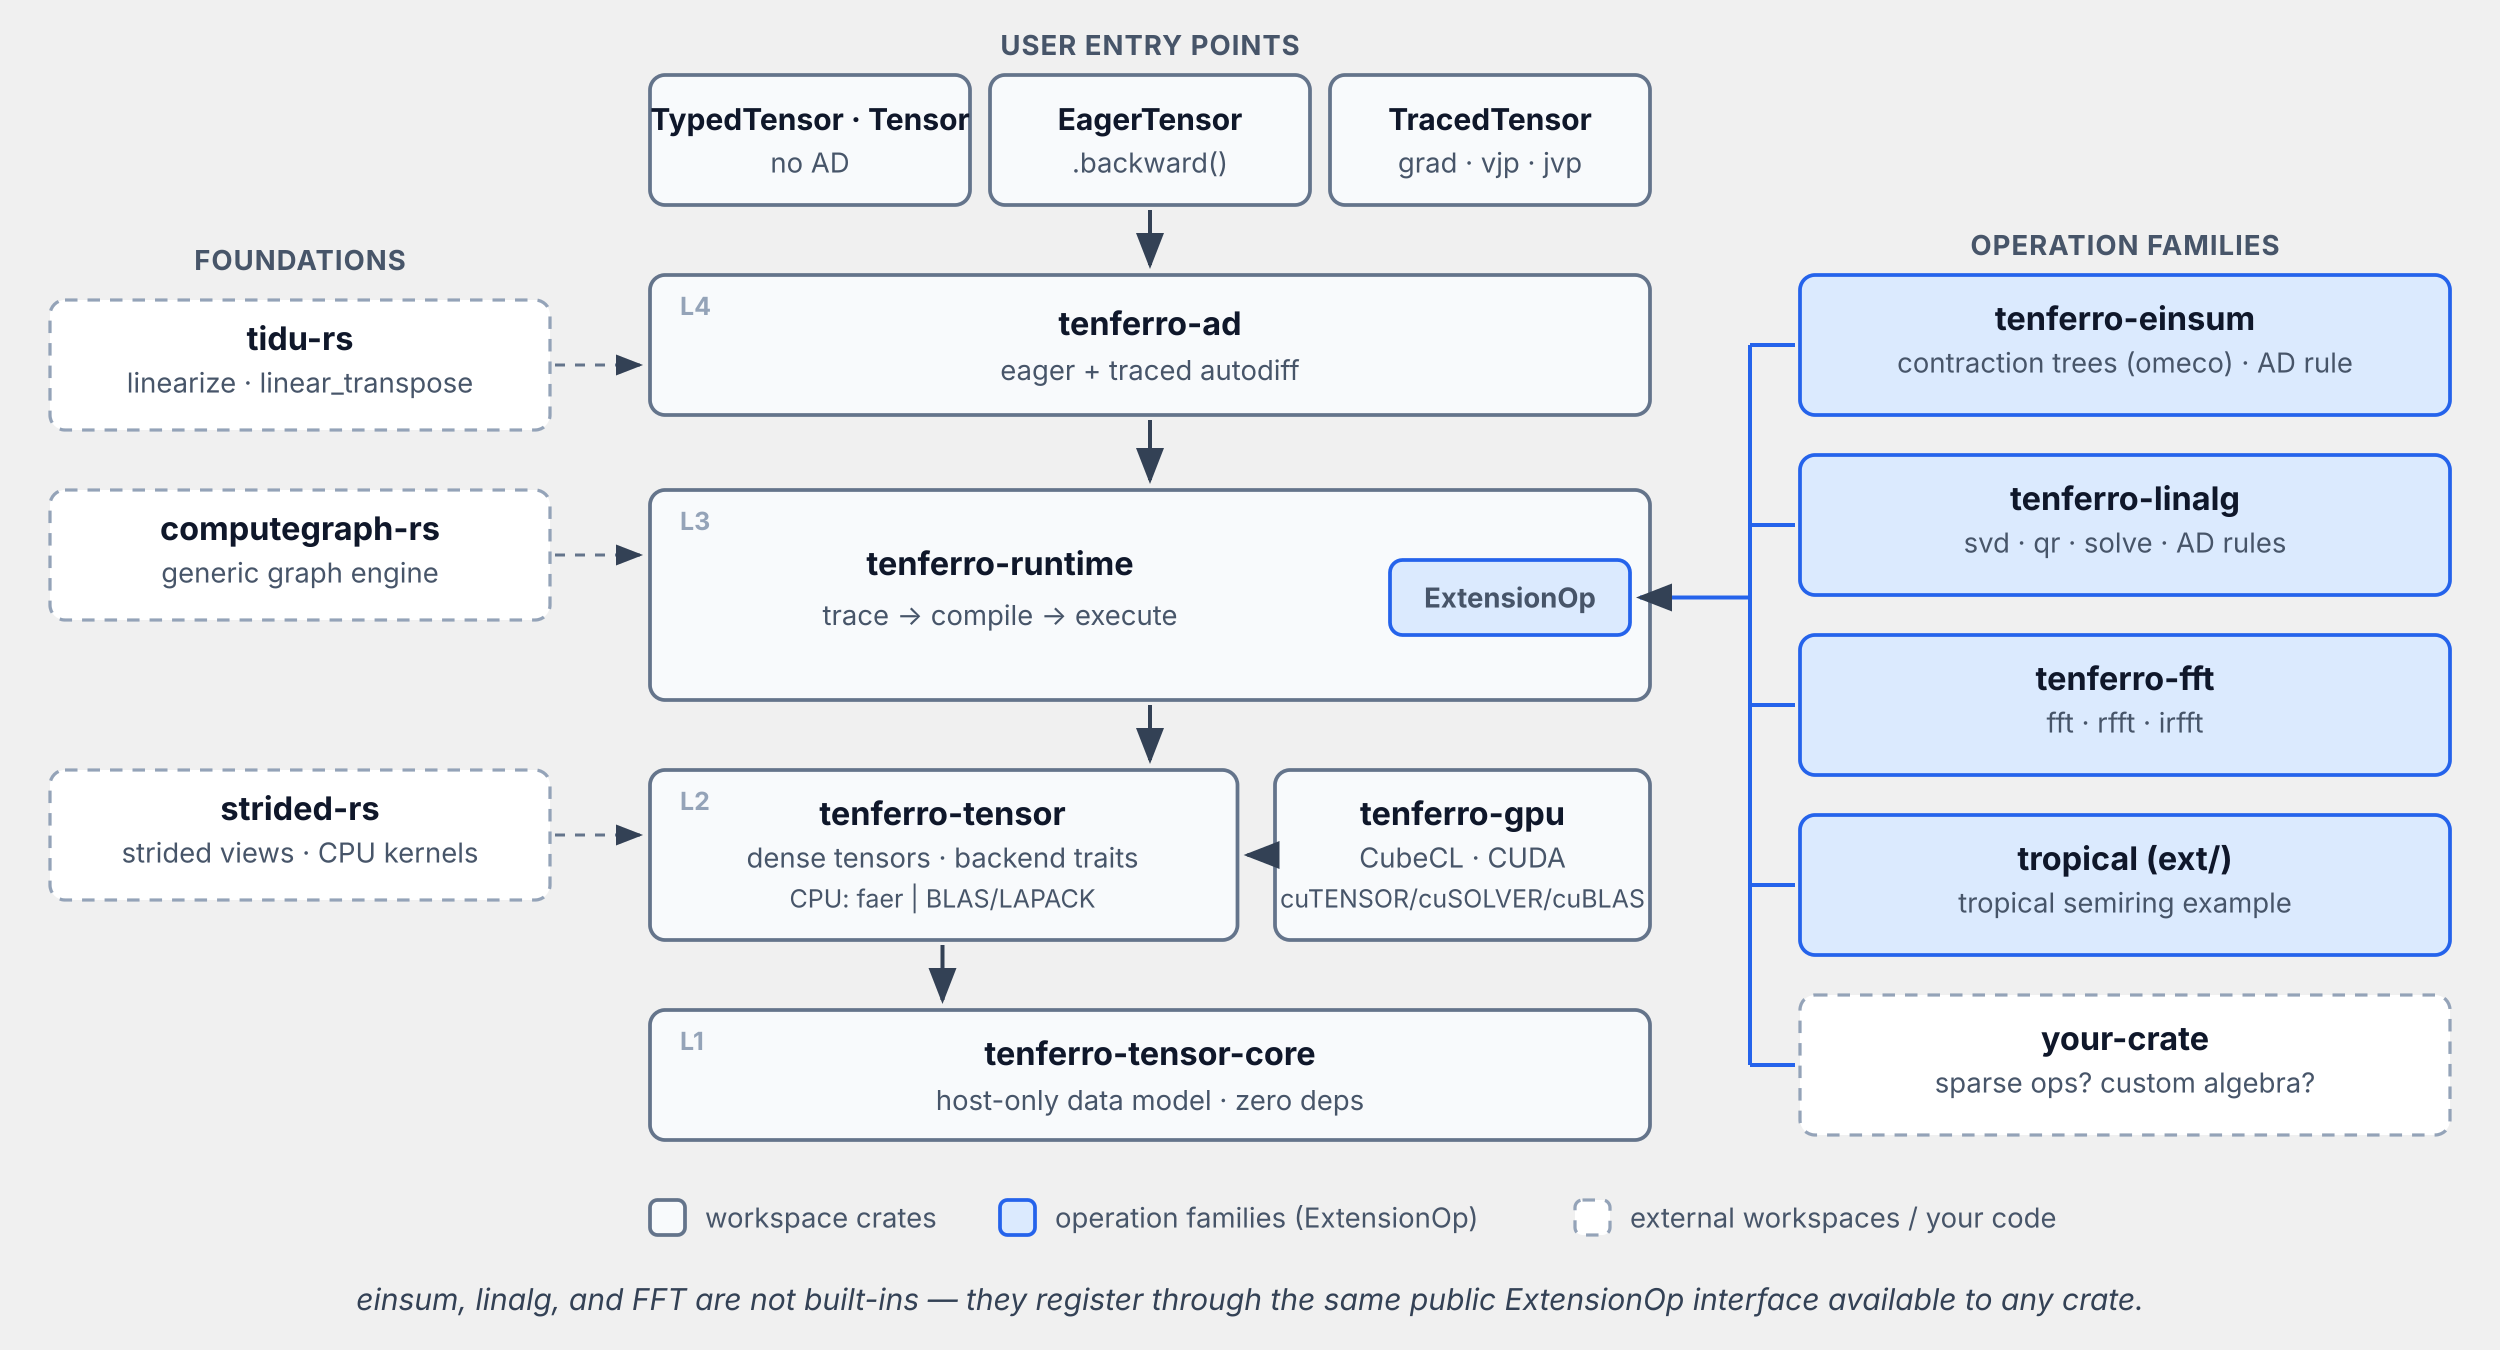
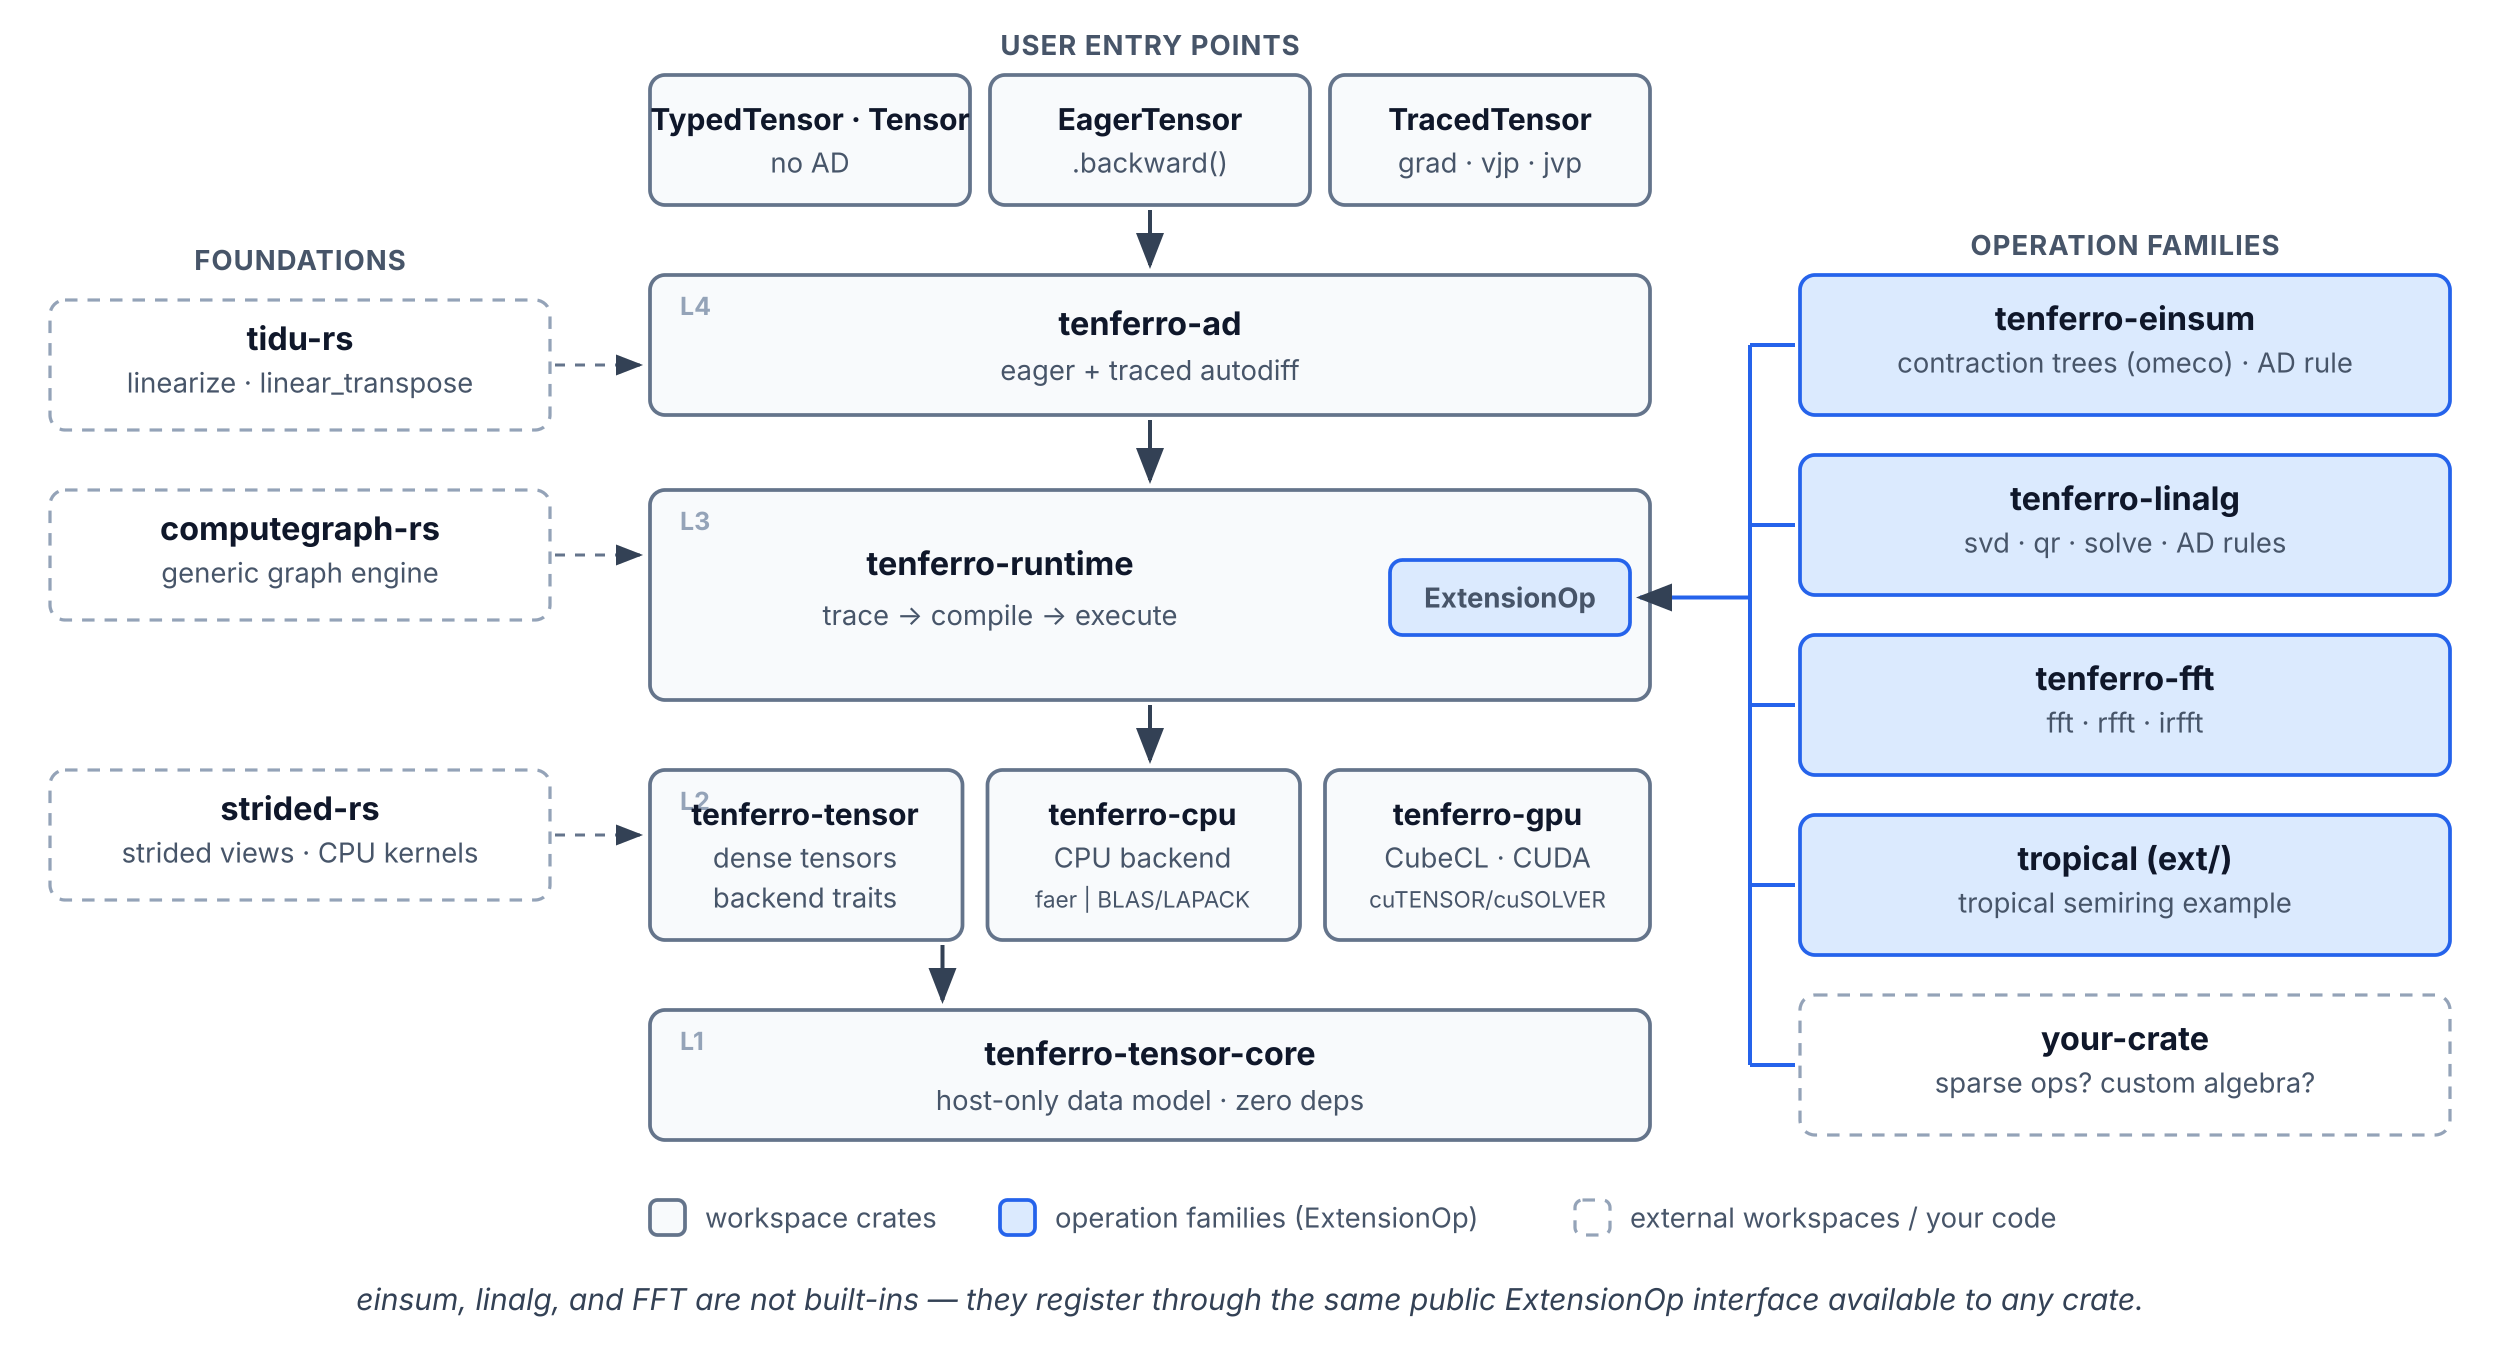
<svg xmlns="http://www.w3.org/2000/svg" viewBox="0 0 1000 540" role="img" aria-labelledby="tf-arch-title tf-arch-desc">
  <defs>
    <marker id="arr" markerWidth="9" markerHeight="7" refX="8" refY="3.5" orient="auto" markerUnits="strokeWidth">
      <path d="M 0 0 L 9 3.5 L 0 7 z" fill="#334155" />
    </marker>
    <style>
      .box { fill: #f8fafc; stroke: #64748b; stroke-width: 1.5; }
      .fam { fill: #dbeafe; stroke: #2563eb; stroke-width: 1.5; }
      .ext { fill: #ffffff; stroke: #94a3b8; stroke-width: 1.3; stroke-dasharray: 5 4; }
      .name { font: 700 13px system-ui, -apple-system, BlinkMacSystemFont, "Segoe UI", sans-serif; fill: #0f172a; text-anchor: middle; }
      .sub { font: 11px system-ui, -apple-system, BlinkMacSystemFont, "Segoe UI", sans-serif; fill: #475569; text-anchor: middle; }
      .tag { font: 700 10px system-ui, -apple-system, BlinkMacSystemFont, "Segoe UI", sans-serif; fill: #94a3b8; }
      .hdr { font: 700 11px system-ui, -apple-system, BlinkMacSystemFont, "Segoe UI", sans-serif; fill: #475569; text-anchor: middle; letter-spacing: 0.4px; }
      .cap { font: italic 12px system-ui, -apple-system, BlinkMacSystemFont, "Segoe UI", sans-serif; fill: #334155; text-anchor: middle; }
      .leg { font: 11px system-ui, -apple-system, BlinkMacSystemFont, "Segoe UI", sans-serif; fill: #475569; }
      .dep { stroke: #334155; stroke-width: 1.6; marker-end: url(#arr); fill: none; }
      .use { stroke: #64748b; stroke-width: 1.2; stroke-dasharray: 4 4; marker-end: url(#arr); fill: none; }
      .bus { stroke: #2563eb; stroke-width: 1.6; fill: none; }
      .busa { stroke: #2563eb; stroke-width: 1.6; marker-end: url(#arr); fill: none; }
    </style>
  </defs>
+   <rect width="100%" height="100%" fill="#ffffff" />
  <text x="460" y="22" class="hdr">USER ENTRY POINTS</text>
  <rect x="260" y="30" width="128" height="52" rx="6" class="box" />
  <text x="324" y="52" class="name" style="font-size:12px">TypedTensor · Tensor</text>
  <text x="324" y="69" class="sub">no AD</text>
  <rect x="396" y="30" width="128" height="52" rx="6" class="box" />
  <text x="460" y="52" class="name" style="font-size:12px">EagerTensor</text>
  <text x="460" y="69" class="sub">.backward()</text>
  <rect x="532" y="30" width="128" height="52" rx="6" class="box" />
  <text x="596" y="52" class="name" style="font-size:12px">TracedTensor</text>
  <text x="596" y="69" class="sub">grad · vjp · jvp</text>
  <line x1="460" y1="84" x2="460" y2="106" class="dep" />
  <rect x="260" y="110" width="400" height="56" rx="6" class="box" />
  <text x="272" y="126" class="tag">L4</text>
  <text x="460" y="134" class="name">tenferro-ad</text>
  <text x="460" y="152" class="sub">eager + traced autodiff</text>
  <line x1="460" y1="168" x2="460" y2="192" class="dep" />
  <rect x="260" y="196" width="400" height="84" rx="6" class="box" />
  <text x="272" y="212" class="tag">L3</text>
  <text x="400" y="230" class="name">tenferro-runtime</text>
  <text x="400" y="250" class="sub">trace → compile → execute</text>
  <rect x="556" y="224" width="96" height="30" rx="5" class="fam" />
  <text x="604" y="243" class="sub" style="font-weight:700">ExtensionOp</text>
  <line x1="460" y1="282" x2="460" y2="304" class="dep" />
-   <rect x="260" y="308" width="235" height="68" rx="6" class="box" />
+   <rect x="260" y="308" width="125" height="68" rx="6" class="box" />
  <text x="272" y="324" class="tag">L2</text>
-   <text x="377" y="330" class="name">tenferro-tensor</text>
-   <text x="377" y="347" class="sub">dense tensors · backend traits</text>
-   <text x="377" y="363" class="sub" style="font-size:10px">CPU: faer | BLAS/LAPACK</text>
-   <rect x="510" y="308" width="150" height="68" rx="6" class="box" />
-   <text x="585" y="330" class="name">tenferro-gpu</text>
-   <text x="585" y="347" class="sub">CubeCL · CUDA</text>
-   <text x="585" y="363" class="sub" style="font-size:10px">cuTENSOR/cuSOLVER/cuBLAS</text>
-   <line x1="508" y1="342" x2="499" y2="342" class="dep" />
+   <text x="322" y="330" class="name" style="font-size:12px">tenferro-tensor</text>
+   <text x="322" y="347" class="sub">dense tensors</text>
+   <text x="322" y="363" class="sub">backend traits</text>
+   <rect x="395" y="308" width="125" height="68" rx="6" class="box" />
+   <text x="457" y="330" class="name" style="font-size:12px">tenferro-cpu</text>
+   <text x="457" y="347" class="sub">CPU backend</text>
+   <text x="457" y="363" class="sub" style="font-size:9px">faer | BLAS/LAPACK</text>
+   <rect x="530" y="308" width="130" height="68" rx="6" class="box" />
+   <text x="595" y="330" class="name" style="font-size:12px">tenferro-gpu</text>
+   <text x="595" y="347" class="sub">CubeCL · CUDA</text>
+   <text x="595" y="363" class="sub" style="font-size:9px">cuTENSOR/cuSOLVER</text>
  <line x1="377" y1="378" x2="377" y2="400" class="dep" />
  <rect x="260" y="404" width="400" height="52" rx="6" class="box" />
  <text x="272" y="420" class="tag">L1</text>
  <text x="460" y="426" class="name">tenferro-tensor-core</text>
  <text x="460" y="444" class="sub">host-only data model · zero deps</text>
  <text x="120" y="108" class="hdr">FOUNDATIONS</text>
  <rect x="20" y="120" width="200" height="52" rx="6" class="ext" />
  <text x="120" y="140" class="name">tidu-rs</text>
  <text x="120" y="157" class="sub">linearize · linear_transpose</text>
  <rect x="20" y="196" width="200" height="52" rx="6" class="ext" />
  <text x="120" y="216" class="name">computegraph-rs</text>
  <text x="120" y="233" class="sub">generic graph engine</text>
  <rect x="20" y="308" width="200" height="52" rx="6" class="ext" />
  <text x="120" y="328" class="name">strided-rs</text>
  <text x="120" y="345" class="sub">strided views · CPU kernels</text>
  <line x1="222" y1="146" x2="256" y2="146" class="use" />
  <line x1="222" y1="222" x2="256" y2="222" class="use" />
  <line x1="222" y1="334" x2="256" y2="334" class="use" />
  <text x="850" y="102" class="hdr">OPERATION FAMILIES</text>
  <rect x="720" y="110" width="260" height="56" rx="6" class="fam" />
  <text x="850" y="132" class="name">tenferro-einsum</text>
  <text x="850" y="149" class="sub">contraction trees (omeco) · AD rule</text>
  <rect x="720" y="182" width="260" height="56" rx="6" class="fam" />
  <text x="850" y="204" class="name">tenferro-linalg</text>
  <text x="850" y="221" class="sub">svd · qr · solve · AD rules</text>
  <rect x="720" y="254" width="260" height="56" rx="6" class="fam" />
  <text x="850" y="276" class="name">tenferro-fft</text>
  <text x="850" y="293" class="sub">fft · rfft · irfft</text>
  <rect x="720" y="326" width="260" height="56" rx="6" class="fam" />
  <text x="850" y="348" class="name">tropical (ext/)</text>
  <text x="850" y="365" class="sub">tropical semiring example</text>
  <rect x="720" y="398" width="260" height="56" rx="6" class="ext" />
  <text x="850" y="420" class="name">your-crate</text>
  <text x="850" y="437" class="sub">sparse ops? custom algebra?</text>
  <line x1="700" y1="138" x2="700" y2="426" class="bus" />
  <line x1="718" y1="138" x2="700" y2="138" class="bus" />
  <line x1="718" y1="210" x2="700" y2="210" class="bus" />
  <line x1="718" y1="282" x2="700" y2="282" class="bus" />
  <line x1="718" y1="354" x2="700" y2="354" class="bus" />
  <line x1="718" y1="426" x2="700" y2="426" class="bus" />
  <line x1="700" y1="239" x2="656" y2="239" class="busa" />
  <rect x="260" y="480" width="14" height="14" rx="3" class="box" />
  <text x="282" y="491" class="leg">workspace crates</text>
  <rect x="400" y="480" width="14" height="14" rx="3" class="fam" />
  <text x="422" y="491" class="leg">operation families (ExtensionOp)</text>
  <rect x="630" y="480" width="14" height="14" rx="3" class="ext" />
  <text x="652" y="491" class="leg">external workspaces / your code</text>
  <text x="500" y="524" class="cap">einsum, linalg, and FFT are not built-ins — they register through the same public ExtensionOp interface available to any crate.</text>
</svg>
